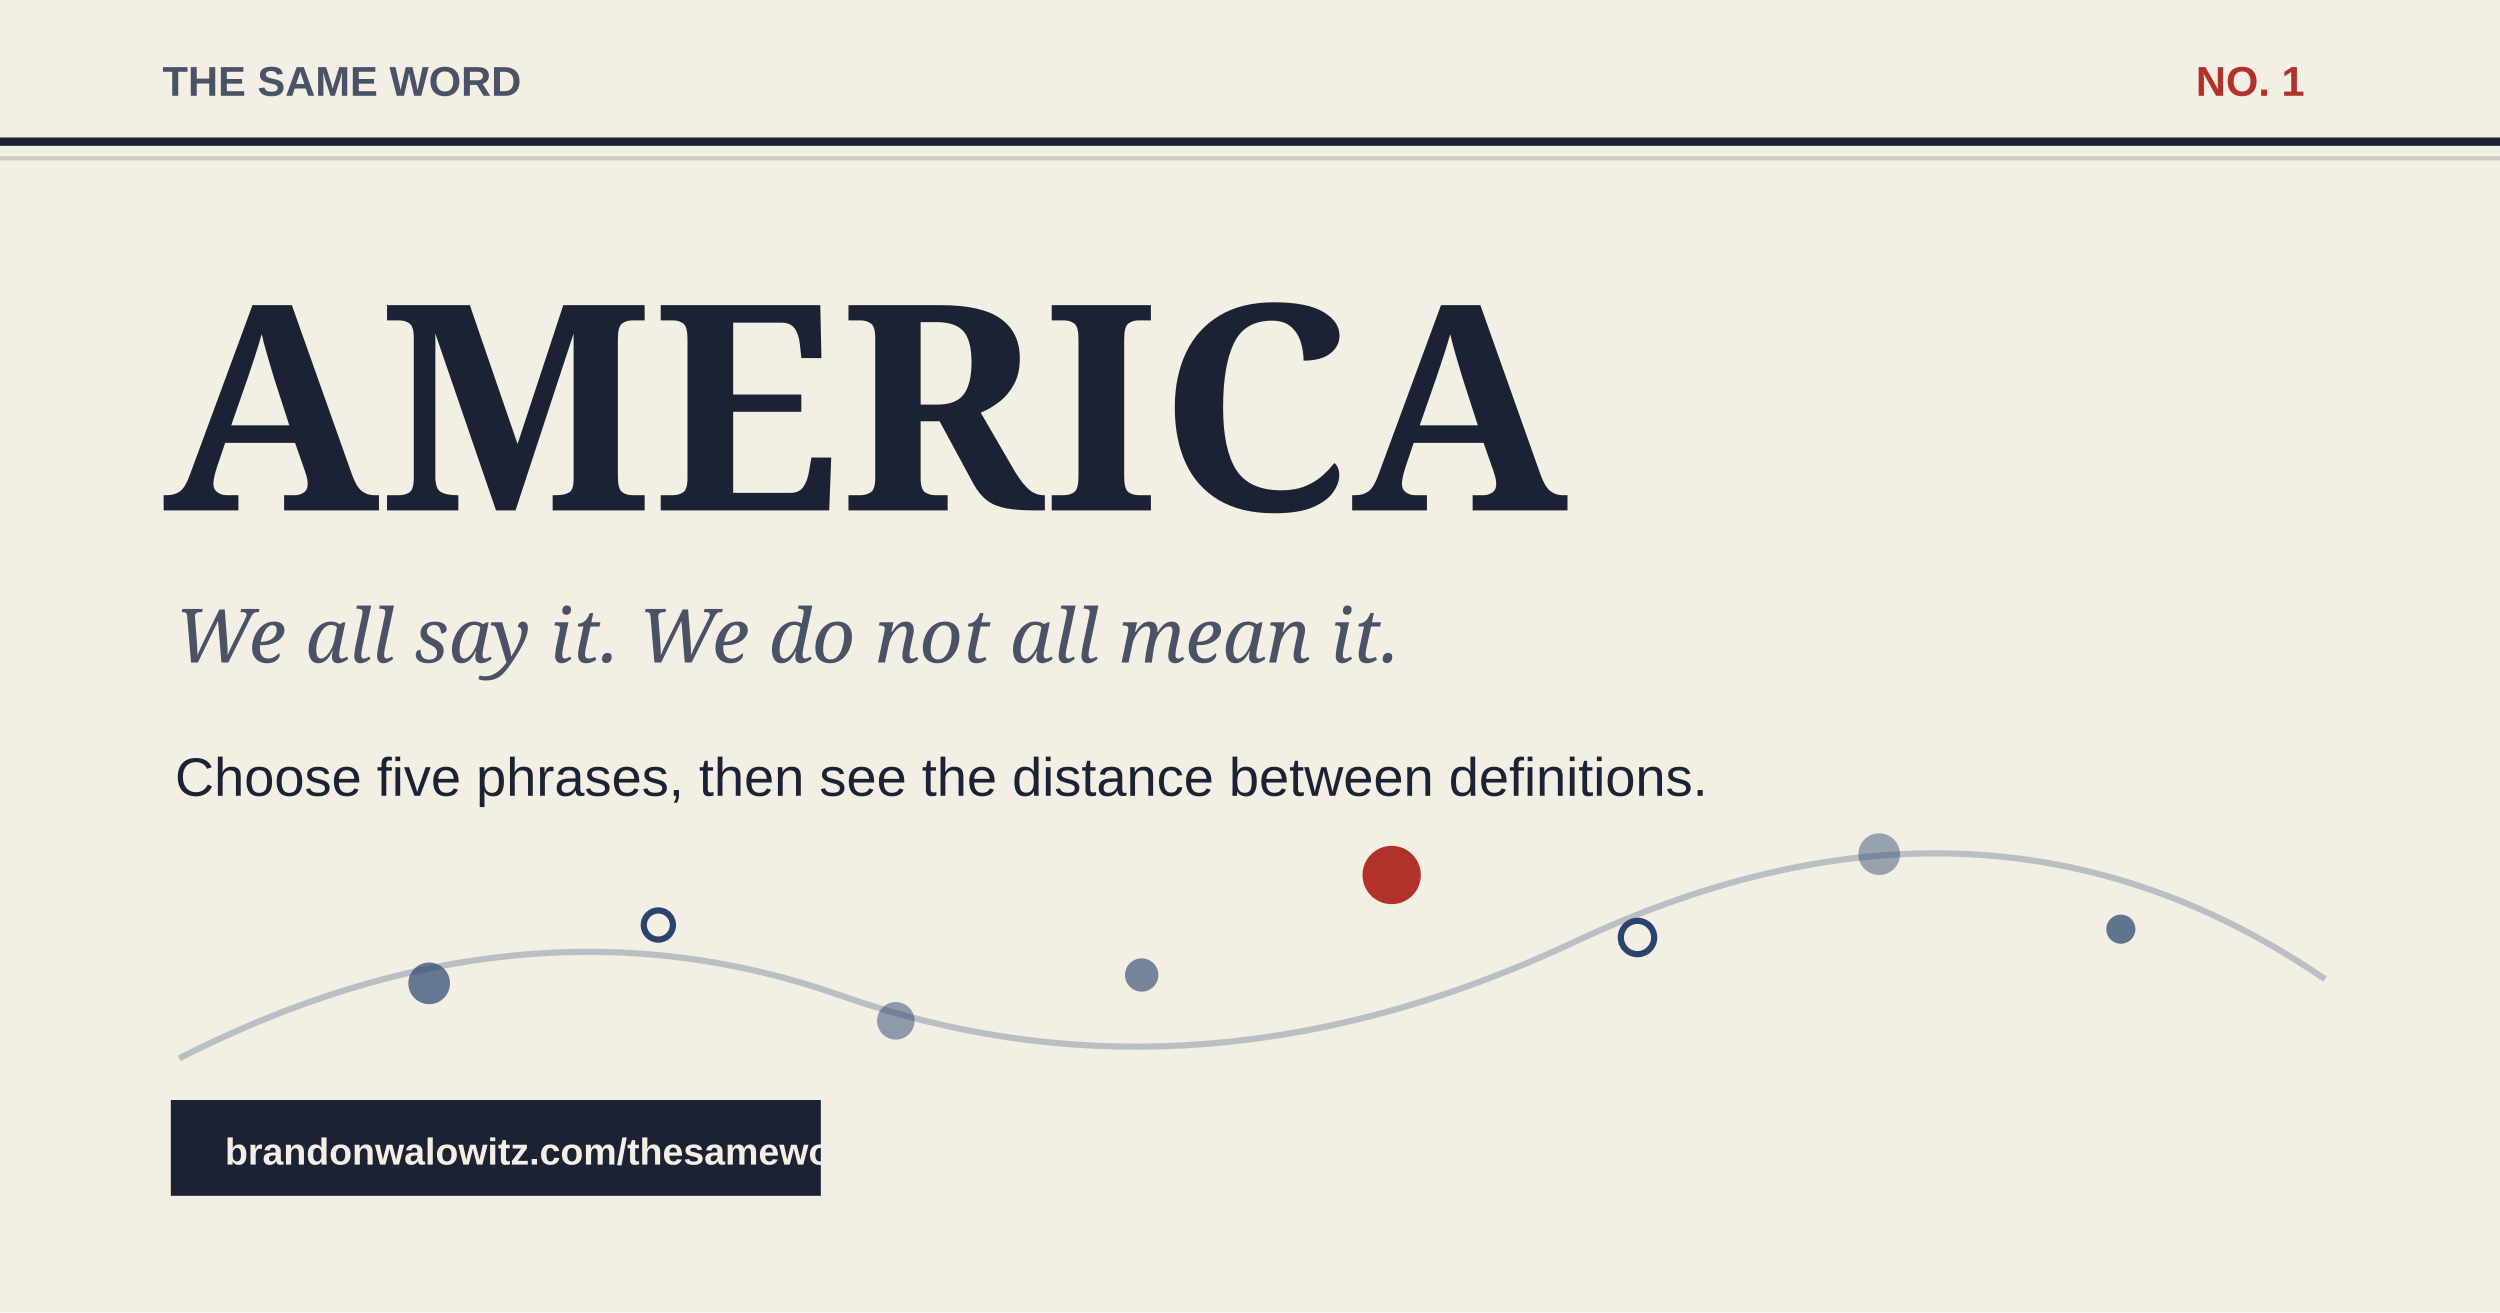
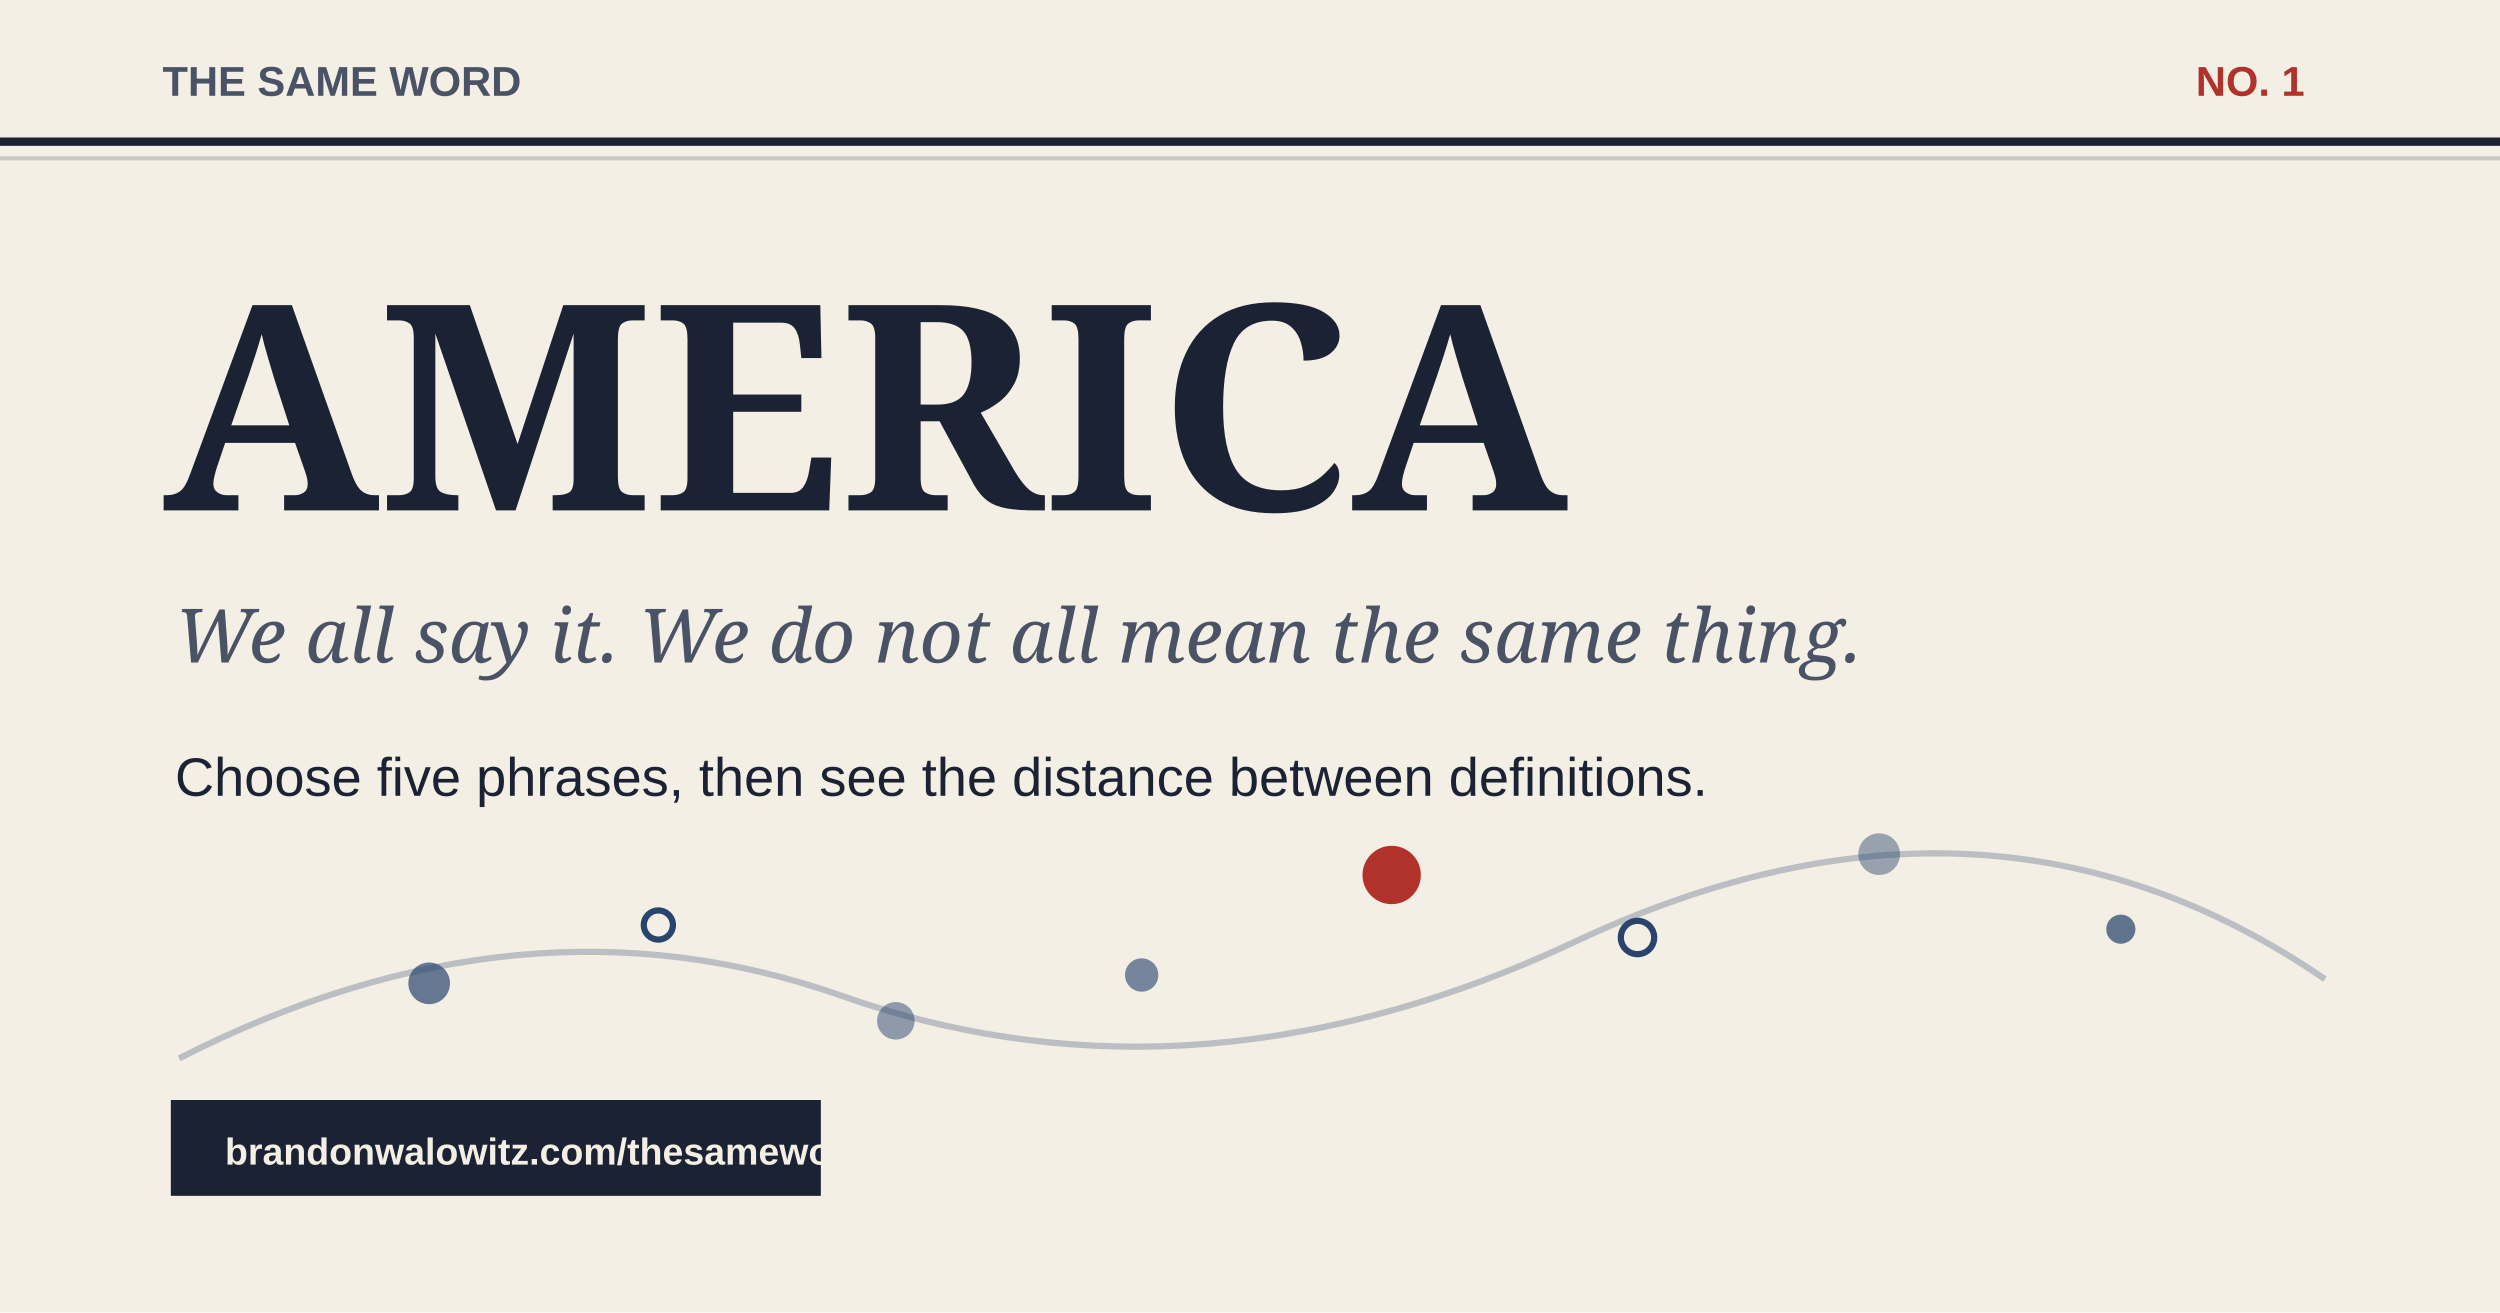
<svg xmlns="http://www.w3.org/2000/svg" width="1200" height="630" viewBox="0 0 1200 630" fill="none">
  <rect width="1200" height="630" fill="#f4efe4" />
  <path d="M0 68H1200" stroke="#1b2233" stroke-width="4" />
  <path d="M0 76H1200" stroke="#1b2233" stroke-opacity=".18" stroke-width="2" />
  <path d="M86 508C196 452 302 442 404 478C506 514 624 514 756 452C888 390 1008 396 1116 470" stroke="#29456e" stroke-opacity=".28" stroke-width="3" />
  <circle cx="206" cy="472" r="10" fill="#29456e" fill-opacity=".7" />
  <circle cx="316" cy="444" r="7" stroke="#29456e" stroke-width="3" />
  <circle cx="430" cy="490" r="9" fill="#29456e" fill-opacity=".5" />
  <circle cx="548" cy="468" r="8" fill="#29456e" fill-opacity=".62" />
  <circle cx="668" cy="420" r="14" fill="#b0322a" />
  <circle cx="786" cy="450" r="8" stroke="#29456e" stroke-width="3" />
  <circle cx="902" cy="410" r="10" fill="#29456e" fill-opacity=".45" />
  <circle cx="1018" cy="446" r="7" fill="#29456e" fill-opacity=".72" />
  <text x="78" y="46" fill="#4a5266" font-family="Libre Franklin, Arial, sans-serif" font-size="20" font-weight="600">THE SAME WORD</text>
  <text x="1054" y="46" fill="#b0322a" font-family="Libre Franklin, Arial, sans-serif" font-size="20" font-weight="600">NO. 1</text>
  <text x="78" y="245" fill="#1b2233" font-family="Fraunces, Georgia, serif" font-size="138" font-weight="900">AMERICA</text>
-   <text x="84" y="318" fill="#4a5266" font-family="Fraunces, Georgia, serif" font-size="36" font-style="italic" font-weight="300">We all say it. We do not all mean it.</text>
+   <text x="84" y="318" fill="#4a5266" font-family="Fraunces, Georgia, serif" font-size="36" font-style="italic" font-weight="300">We all say it. We do not all mean the same thing.</text>
  <text x="84" y="382" fill="#1b2233" font-family="Libre Franklin, Arial, sans-serif" font-size="26" font-weight="400">Choose five phrases, then see the distance between definitions.</text>
  <rect x="82" y="528" width="312" height="46" fill="#1b2233" />
  <text x="108" y="559" fill="#f4efe4" font-family="Libre Franklin, Arial, sans-serif" font-size="18" font-weight="600">brandonwalowitz.com/thesameword</text>
</svg>
